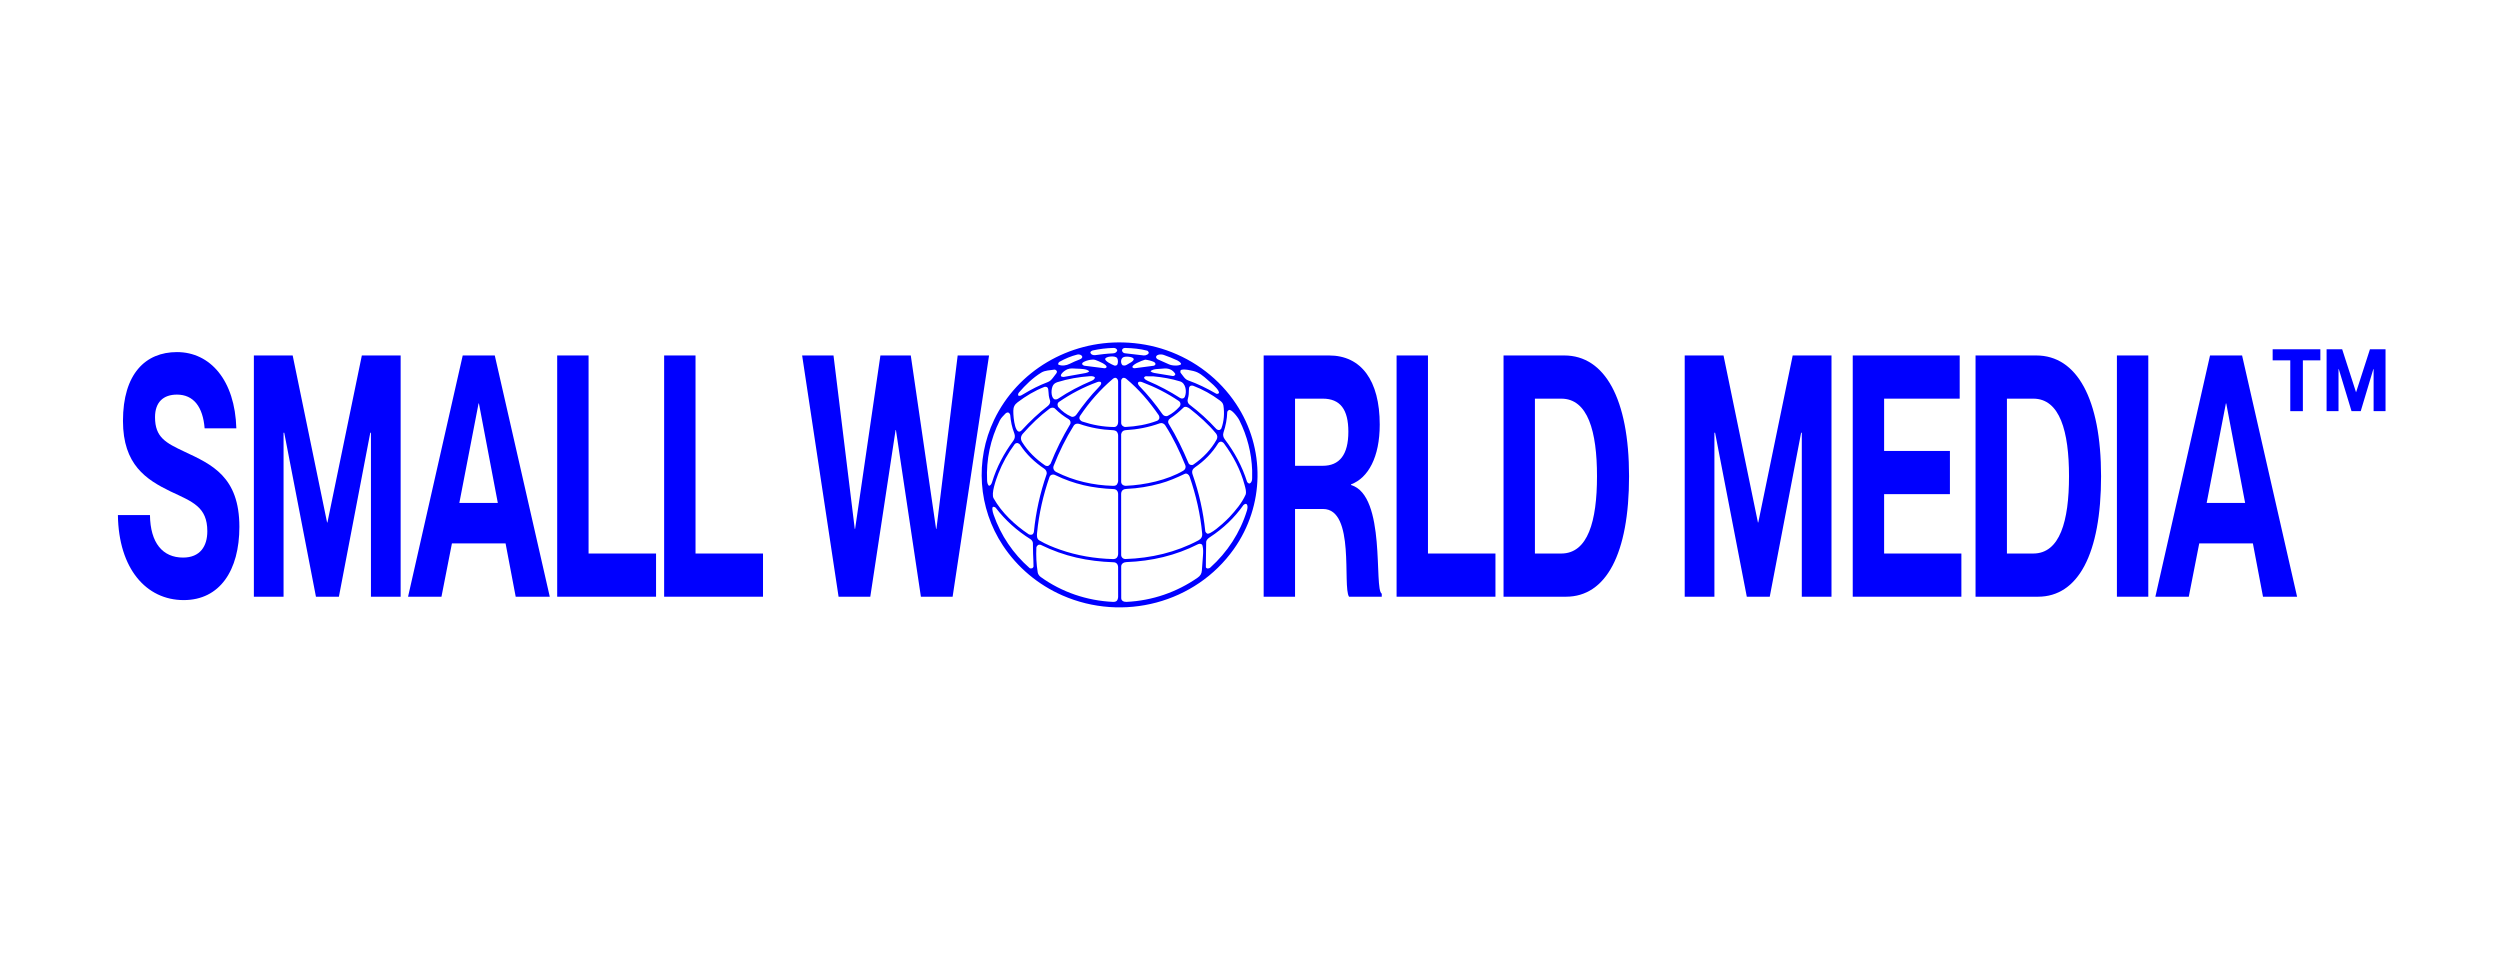
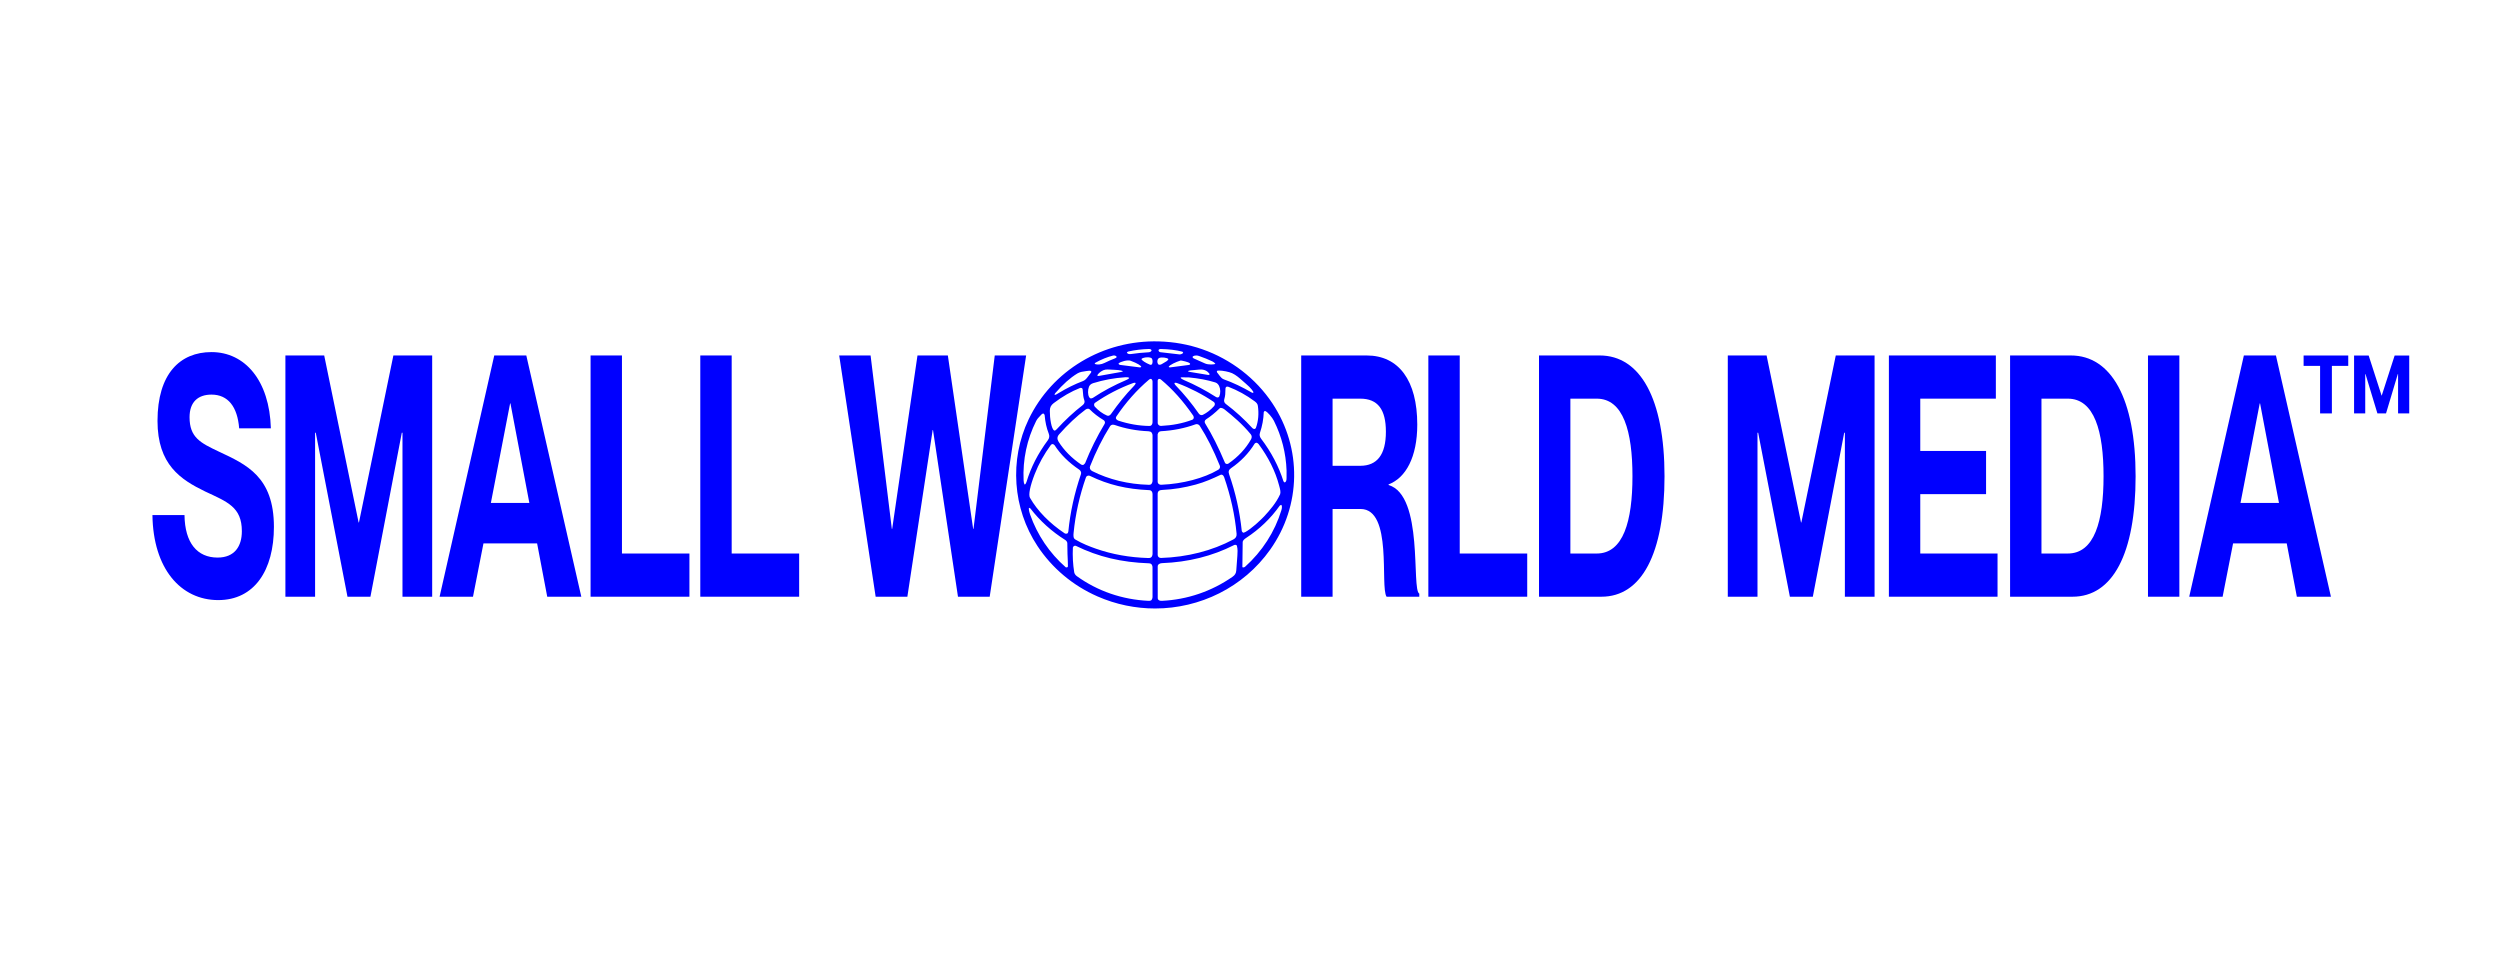
- <svg xmlns="http://www.w3.org/2000/svg" version="1.1" id="Layer_1" viewBox="0 0 595.336 228.999" enable-background="new 0 0 595.336 228.999" xml:space="preserve">
+ <svg xmlns="http://www.w3.org/2000/svg" version="1.1" id="Layer_1" x="0px" y="0px" width="595.336px" height="228.999px" viewBox="0 0 595.336 228.999" enable-background="new 0 0 595.336 228.999" xml:space="preserve">
  <g>
-     <path fill="#0000FF" d="M43.907,107.548c-4.42-2.089-6.991-3.374-6.991-8.195c0-3.616,2.008-5.384,5.223-5.384   c3.937,0,6.187,2.892,6.589,8.035h7.553c-0.322-11.409-6.187-18.159-14.141-18.159c-7.473,0-12.857,5.142-12.857,16.391   c0,10.446,5.544,13.981,11.329,16.793c5.304,2.492,8.758,3.696,8.758,9.482c0,3.535-1.687,6.267-5.785,6.267   c-4.821,0-7.794-3.455-7.874-10.125h-7.633c0.16,12.776,6.749,20.249,15.668,20.249c8.598,0,13.259-7.071,13.259-17.437   C57.004,113.494,50.414,110.601,43.907,107.548z" />
-     <polygon fill="#0000FF" points="77.971,124.421 77.89,124.421 69.695,84.648 60.455,84.648 60.455,142.098 67.525,142.098    67.525,103.047 67.686,103.047 75.238,142.098 80.703,142.098 88.175,103.047 88.335,103.047 88.335,142.098 95.407,142.098    95.407,84.648 86.167,84.648  " />
-     <path fill="#0000FF" d="M110.19,84.648l-13.017,57.45h7.955l2.492-12.695h12.775l2.41,12.695h8.115l-13.097-57.45H110.19z    M109.386,119.761l4.58-23.702h0.08l4.5,23.702H109.386z" />
-     <polygon fill="#0000FF" points="140.159,84.648 132.686,84.648 132.686,142.098 156.228,142.098 156.228,131.813 140.159,131.813     " />
-     <polygon fill="#0000FF" points="165.628,84.648 158.155,84.648 158.155,142.098 181.698,142.098 181.698,131.813 165.628,131.813     " />
-     <polygon fill="#0000FF" points="228.056,84.648 222.995,125.947 222.913,125.947 216.887,84.648 209.656,84.648 203.629,125.947    203.549,125.947 198.487,84.648 191.015,84.648 199.693,142.098 207.246,142.098 213.272,102.405 213.352,102.405 219.298,142.098    226.851,142.098 235.528,84.648  " />
-     <path fill="#0000FF" d="M321.732,115.502v-0.16c4.098-1.526,6.83-6.508,6.83-14.223c0-10.525-4.42-16.471-12.053-16.471h-15.587   v57.45h7.473v-20.891h6.669c7.714,0,4.58,18.481,6.187,20.891h7.794v-0.724C327.116,140.41,330.169,117.993,321.732,115.502z    M314.983,110.922h-6.589V94.933h6.589c4.178,0,6.107,2.572,6.107,7.874C321.09,108.271,319,110.922,314.983,110.922z" />
-     <polygon fill="#0000FF" points="340.048,84.648 332.575,84.648 332.575,142.098 356.119,142.098 356.119,131.813 340.048,131.813     " />
-     <path fill="#0000FF" d="M372.508,84.648h-14.463v57.45h14.865c9.562,0,15.025-10.205,15.025-28.685   C387.935,94.933,382.15,84.648,372.508,84.648z M371.785,131.813h-6.268V94.933h6.268c6.347,0,8.517,7.794,8.517,18.481   S378.132,131.813,371.785,131.813z" />
-     <polygon fill="#0000FF" points="418.705,124.421 418.625,124.421 410.429,84.648 401.188,84.648 401.188,142.098 408.26,142.098    408.26,103.047 408.421,103.047 415.973,142.098 421.437,142.098 428.91,103.047 429.07,103.047 429.07,142.098 436.141,142.098    436.141,84.648 426.902,84.648  " />
-     <polygon fill="#0000FF" points="448.673,117.672 464.342,117.672 464.342,107.387 448.673,107.387 448.673,94.933 466.672,94.933    466.672,84.648 441.201,84.648 441.201,142.098 467.073,142.098 467.073,131.813 448.673,131.813  " />
-     <path fill="#0000FF" d="M484.909,84.648h-14.463v57.45h14.865c9.561,0,15.025-10.205,15.025-28.685   C500.336,94.933,494.552,84.648,484.909,84.648z M484.186,131.813h-6.267V94.933h6.267c6.348,0,8.518,7.794,8.518,18.481   S490.534,131.813,484.186,131.813z" />
-     <rect x="504.109" y="84.648" fill="#0000FF" width="7.473" height="57.45" />
-     <path fill="#0000FF" d="M526.285,84.648l-13.016,57.45h7.955l2.49-12.695h12.775l2.41,12.695h8.116l-13.097-57.45H526.285z    M525.483,119.761l4.579-23.702h0.081l4.499,23.702H525.483z" />
-     <polygon fill="#0000FF" points="541.198,85.812 545.393,85.812 545.393,97.911 548.393,97.911 548.393,85.812 552.556,85.812    552.556,83.173 541.198,83.173  " />
-     <polygon fill="#0000FF" points="564.367,83.173 561.076,93.377 561.043,93.377 557.752,83.173 554.041,83.173 554.041,97.911    556.881,97.911 556.881,87.894 556.946,87.894 559.979,97.911 562.172,97.911 565.173,87.894 565.238,87.894 565.238,97.911    568.078,97.911 568.078,83.173  " />
-     <path id="swm-lockup-glyph" fill="#0000FF" d="M277.781,83.406c-3.304-1.153-6.758-1.756-10.255-1.855c-12.987-0.366-25.204,6.737-30.797,18.435   c-4.604,9.629-3.791,20.999,2.091,29.903c3.46,5.237,8.378,9.355,14.165,11.899c14.446,6.35,31.7,1.843,40.825-11.023   c7.335-10.342,7.545-24.024,0.54-34.577C290.416,90.259,284.573,85.777,277.781,83.406z M291.338,96.575   c0.272,1.82,0.151,3.717-0.487,5.437c-0.077,0.209-0.378,0.39-0.541,0.401c-0.196,0.012-0.523-0.102-0.693-0.287   c-1.939-2.12-4.036-4.02-6.328-5.756c-0.425-0.322-0.581-0.848-0.438-1.333c0.514-1.737,0.004-2.606,0.527-3.076   c0.17-0.153,0.519-0.191,0.78-0.09c2.258,0.865,4.364,2.032,6.303,3.475C290.887,95.661,291.254,96.016,291.338,96.575z    M274.678,89.623c2.171,0.208,4.262,0.565,6.343,1.202c1.366,0.418,1.631,2.452,1.139,3.628c-0.207,0.495-0.747,0.566-1.152,0.308   c-2.452-1.565-4.972-2.908-7.653-4.045c-0.351-0.149-0.717-0.356-0.89-0.675c-0.105-0.194,0.221-0.437,0.404-0.435L274.678,89.623z    M273.982,88.4c0.627-0.632,1.951-0.497,2.999-0.63c1.174-0.15,2.291,0.22,2.906,1.294c-0.013,0.294-0.313,0.53-0.653,0.473   l-4.398-0.727C274.486,88.752,274.229,88.631,273.982,88.4z M280.72,95.495c0.48,0.325,0.499,0.98,0.14,1.375   c-0.81,0.89-1.706,1.621-2.744,2.135c-0.469,0.233-0.997,0.046-1.29-0.374c-1.663-2.385-3.465-4.591-5.484-6.68   c-0.211-0.219-0.466-0.609-0.312-0.864c0.172-0.284,0.638-0.203,0.952-0.086C275.067,92.158,278.004,93.657,280.72,95.495z    M275.917,98.848c0.144,0.209,0.204,0.561,0.156,0.772c-0.044,0.19-0.249,0.479-0.538,0.587c-2.439,0.914-4.947,1.344-7.514,1.47   c-0.487,0.024-1.026-0.412-1.026-0.926l-0.005-10.12c0-0.25,0.228-0.543,0.391-0.619c0.206-0.096,0.572-0.007,0.793,0.177   C271.173,92.674,273.708,95.639,275.917,98.848z M268.035,102.436c2.798-0.156,5.502-0.677,8.139-1.628   c0.482-0.174,1.021,0.029,1.299,0.463c1.92,2.999,3.45,6.204,4.793,9.527c0.19,0.469-0.001,1.004-0.473,1.283   c-3.819,2.256-9.177,3.41-13.648,3.606c-0.594,0.026-1.157-0.333-1.157-0.955l-0.002-11.356   C267.111,102.809,267.454,102.469,268.035,102.436z M278.323,100.944c-0.287-0.465-0.132-1.014,0.34-1.315   c1.165-0.746,2.174-1.615,3.174-2.584c0.403-0.39,1.128-0.015,1.491,0.272c2.275,1.804,4.42,3.684,6.253,5.921   c0.346,0.421,0.4,0.974,0.126,1.466c-1.32,2.372-3.235,4.346-5.503,5.91c-0.374,0.258-0.99,0.116-1.169-0.308   C281.678,107.084,280.178,103.947,278.323,100.944z M285.071,88.645c1.282,0.594,2.254,1.633,3.316,2.523   c0.69,0.579,2.095,1.919,1.87,2.434c-0.059,0.134-0.437,0.264-0.636,0.149c-2.189-1.266-4.357-2.337-6.713-3.179   c-0.453-0.162-0.792-0.522-1.061-0.876l-0.695-0.913c-0.086-0.113-0.076-0.452-0.02-0.566   C281.397,87.677,284.206,88.244,285.071,88.645z M277.136,84.523c1.119,0.391,2.173,0.809,3.241,1.311   c0.296,0.139,0.629,0.391,0.831,0.685c0.387,0.563-1.744,0.728-2.788,0.263l-2.717-1.209c-0.191-0.085-0.393-0.341-0.405-0.507   C275.254,84.477,276.319,84.238,277.136,84.523z M275.169,86.676c0.006,0.128-0.234,0.397-0.4,0.418l-4.55,0.595   c-0.188,0.025-0.476-0.08-0.535-0.23c-0.226-0.576,2.049-1.544,3.022-1.818c0.768,0.095,1.481,0.27,2.167,0.586   C275.008,86.372,275.163,86.548,275.169,86.676z M267.987,82.859c1.764,0.043,3.507,0.207,5.203,0.647   c0.152,0.039,0.331,0.303,0.362,0.431c0.093,0.383-0.694,0.763-1.169,0.708l-4.545-0.526c-0.365-0.042-0.652-0.416-0.645-0.665   C267.203,83.029,267.57,82.848,267.987,82.859z M266.268,114.502c0,0.34-0.169,0.718-0.307,0.889   c-0.201,0.251-0.56,0.312-0.927,0.303c-4.687-0.123-9.335-1.181-13.501-3.289c-0.582-0.295-0.851-0.893-0.624-1.469   c1.312-3.33,2.879-6.53,4.762-9.541c0.326-0.521,0.905-0.605,1.399-0.434c2.609,0.9,5.252,1.375,7.991,1.486   c0.319,0.013,0.705,0.145,0.878,0.338c0.182,0.203,0.327,0.581,0.327,0.912L266.268,114.502z M254.485,99.827   c0.414,0.25,0.593,0.8,0.333,1.236c-1.797,3.005-3.344,6.093-4.647,9.38c-0.195,0.213-0.374,0.399-0.514,0.486   c-0.157,0.098-0.602,0.027-0.775-0.091c-2.17-1.481-4.073-3.322-5.464-5.542c-0.435-0.694-0.393-1.393,0.153-2.011   c1.93-2.186,4.016-4.211,6.355-5.961c0.378-0.283,0.954-0.373,1.323,0C252.221,98.304,253.291,99.105,254.485,99.827z    M252.154,95.732c2.847-1.967,5.927-3.567,9.181-4.758c0.331-0.121,0.88-0.165,0.902,0.265c0.016,0.323-0.369,0.746-0.63,1.015   c-1.948,2.014-3.641,4.153-5.269,6.469c-0.292,0.415-0.786,0.675-1.24,0.48c-1.16-0.498-2.164-1.261-3.027-2.196   C251.776,96.688,251.734,96.023,252.154,95.732z M266.265,100.495c0,0.553-0.286,1.199-0.974,1.191   c-2.597-0.028-5.119-0.493-7.546-1.299c-0.277-0.092-0.527-0.334-0.629-0.524c-0.136-0.253-0.085-0.582,0.094-0.848   c2.196-3.27,4.782-6.228,7.776-8.776c0.275-0.234,0.62-0.366,0.874-0.192c0.258,0.177,0.403,0.483,0.403,0.846L266.265,100.495z    M266.054,86.86c-0.088,0.155-0.489,0.268-0.702,0.183c-0.74-0.298-2.112-1.005-2.17-1.506c-0.075-0.64,2.373-0.954,2.846-0.268   C266.28,85.636,266.287,86.446,266.054,86.86z M260.235,83.45c1.618-0.356,3.229-0.547,4.888-0.594   c0.439-0.012,0.797,0.133,0.937,0.574c-0.111,0.469-0.51,0.693-1.026,0.716c-1.454,0.064-2.814,0.231-4.22,0.424   c-0.481,0.066-1.056-0.132-1.161-0.629C259.632,83.722,260.012,83.499,260.235,83.45z M257.747,86.441   c0.464-0.514,2.323-1.01,3.087-0.73c0.876,0.321,2.751,1.102,2.687,1.679c-0.017,0.154-0.267,0.334-0.524,0.302l-4.771-0.6   c-0.114-0.014-0.32-0.149-0.41-0.204C257.724,86.833,257.668,86.529,257.747,86.441z M259.371,88.446   c-0.233,0.211-0.544,0.331-0.87,0.389l-5.175,0.926c-0.121,0.022-0.4-0.036-0.505-0.075c-0.64-0.242,0.403-1.342,1.374-1.752   c0.711-0.3,1.466-0.178,2.215-0.147C257.321,87.825,258.988,87.84,259.371,88.446z M252.298,86.154   c1.345-0.746,2.755-1.348,4.255-1.725c0.427-0.108,1.014,0.069,1.149,0.46c0.112,0.325-0.264,0.58-0.525,0.679   c-0.866,0.332-1.646,0.664-2.478,1.083c-0.781,0.394-1.776,0.534-2.592,0.211C251.827,86.752,252.084,86.273,252.298,86.154z    M259.562,89.581c0.363-0.024,0.927,0.023,1.151,0.249c0.074,0.414-0.41,0.698-0.762,0.848c-2.805,1.194-5.441,2.569-8.003,4.275   c-0.215,0.143-0.534,0.199-0.709,0.166c-0.807-0.15-1.075-1.876-0.596-3.111c0.203-0.523,0.631-0.84,1.169-1.007   C254.339,90.218,256.912,89.758,259.562,89.581z M242.64,93.475c1.56-1.79,3.279-3.488,5.329-4.746   c0.922-0.566,2.078-0.527,3.108-0.715c0.201-0.037,0.465,0.17,0.556,0.298c0.102,0.144,0.042,0.43-0.077,0.586l-0.807,1.058   c-0.326,0.427-0.679,0.82-1.245,1.034c-2.054,0.779-3.904,1.727-5.752,2.845c-0.328,0.198-0.767,0.504-1.119,0.428   C242.304,94.191,242.448,93.695,242.64,93.475z M242.33,95.796c1.96-1.489,4.057-2.748,6.356-3.651   c0.178-0.07,0.568-0.022,0.688,0.081c0.512,0.438,0.099,1.485,0.645,3.059c0.182,0.525-0.035,1.039-0.507,1.404   c-2.225,1.721-4.23,3.622-6.156,5.721c-1.551,1.69-2.074-2.738-2.051-4.584C241.316,96.911,241.624,96.332,242.33,95.796z    M235.505,115.692c-0.347-0.329-0.421-0.827-0.444-1.312c-0.236-4.929,0.798-9.831,3.016-14.24   c0.331-0.657,0.842-1.107,1.323-1.627c0.181-0.195,0.486-0.349,0.728-0.267c0.19,0.064,0.424,0.368,0.446,0.621   c0.126,1.493,0.407,2.896,0.951,4.288c0.253,0.648,0.188,1.249-0.233,1.817c-2.219,2.992-3.95,6.245-5.045,9.847   C236.119,115.239,235.872,115.643,235.505,115.692z M245.812,135.322c-0.127,0.061-0.499,0.069-0.621-0.037   c-3.92-3.42-6.86-7.784-8.575-12.702c-0.287-0.824-0.514-1.944-0.008-1.901c0.132,0.011,0.414,0.11,0.517,0.245   c2.296,2.986,5.052,5.459,8.251,7.458c0.315,0.197,0.589,0.608,0.594,0.944l0.043,2.564l0.072,1.686l0.03,1.294   C246.121,135.043,245.939,135.261,245.812,135.322z M245.85,127.262c-0.184,0.112-0.647,0.12-0.889-0.042   c-3.288-2.19-6.419-5.143-8.353-8.566c-0.617-1.091,0.541-4.375,1.117-5.85c0.986-2.526,2.298-4.858,3.9-7.028   c0.134-0.182,0.499-0.304,0.67-0.276c0.171,0.028,0.48,0.196,0.604,0.387c1.516,2.335,3.496,4.191,5.802,5.747   c0.411,0.277,0.686,0.831,0.51,1.343c-1.521,4.426-2.546,8.957-3,13.627C246.186,126.872,246.011,127.165,245.85,127.262z    M265.974,143.037c-0.196,0.235-0.572,0.309-0.941,0.292c-6.185-0.282-12.193-2.314-17.205-5.932   c-0.362-0.261-0.645-0.675-0.712-1.09c-0.318-1.974-0.413-3.926-0.321-5.917c0.01-0.216,0.236-0.471,0.366-0.579   c0.135-0.112,0.527-0.138,0.714-0.046c5.57,2.738,11.14,3.92,17.316,4.13c0.689,0.023,1.069,0.515,1.069,1.209l0.005,7.031   C266.264,142.476,266.128,142.851,265.974,143.037z M265.949,132.812c-0.246,0.267-0.584,0.334-0.991,0.322   c-4.264-0.124-8.47-0.82-12.503-2.236c-1.739-0.611-3.398-1.28-4.967-2.215c-0.637-0.38-0.586-1.154-0.52-1.825   c0.449-4.544,1.446-8.962,2.949-13.253c0.198-0.566,0.822-0.735,1.337-0.486c4.585,2.217,8.907,3.134,13.991,3.354   c0.639,0.028,1.02,0.53,1.02,1.197l0.003,14.191C266.27,132.256,266.122,132.623,265.949,132.812z M267.575,85.038   c0.722-0.278,2.668-0.005,2.377,0.619c-0.256,0.549-0.924,0.755-1.36,1.052c-0.398,0.265-0.787,0.466-1.273,0.266   C266.787,86.508,266.831,85.324,267.575,85.038z M266.983,117.613c0-0.38,0.145-0.718,0.385-0.909   c0.265-0.21,0.631-0.269,0.993-0.286c2.694-0.124,5.277-0.557,7.885-1.269c2.064-0.564,3.958-1.391,5.859-2.299   c0.52-0.248,1.024,0.189,1.185,0.655c1.518,4.411,2.566,8.923,2.99,13.575c0.068,0.75-0.253,1.256-0.909,1.606   c-5.302,2.829-11.279,4.245-17.343,4.434c-0.582,0.018-1.038-0.411-1.038-0.963L266.983,117.613z M286.465,132.372l-0.263,3.511   c-0.056,0.746-0.378,1.243-0.992,1.671c-4.97,3.463-10.823,5.487-16.94,5.773c-0.644,0.03-1.267-0.237-1.268-0.904l-0.007-7.517   c-0.001-0.708,0.652-1.031,1.28-1.054c5.965-0.222,11.678-1.551,17.014-4.258c0.406-0.206,0.947-0.119,1.068,0.345   C286.563,130.734,286.527,131.55,286.465,132.372z M284.006,113.003c-0.262-0.747-0.064-1.29,0.578-1.73   c2.231-1.529,4.095-3.431,5.51-5.723c0.14-0.227,0.483-0.395,0.69-0.377c0.189,0.016,0.513,0.19,0.673,0.407   c2.211,2.983,3.973,6.305,4.927,9.923c0.195,0.74,0.467,1.559,0.249,2.278c-0.923,2.047-2.372,3.746-3.872,5.372l-0.688,0.687   c-0.909,0.909-3.999,3.672-4.658,3.197c-0.136-0.098-0.375-0.33-0.399-0.557C286.54,121.874,285.544,117.386,284.006,113.003z    M296.94,121.573c-1.606,5.254-4.662,9.946-8.746,13.602c-0.151,0.135-0.412,0.187-0.564,0.205   c-0.138,0.016-0.474-0.121-0.473-0.321l0.012-1.905l0.062-4.031c0.009-0.554,0.493-0.942,0.927-1.226   c3.128-2.047,5.796-4.577,7.94-7.619c0.094-0.134,0.361-0.255,0.486-0.285C296.97,119.901,297.259,120.526,296.94,121.573z    M298.182,112.04l-0.003,1.783c-0.001,0.455-0.042,1.019-0.577,1.302c-0.184,0.098-0.573-0.196-0.649-0.438   c-1.15-3.647-2.954-6.993-5.271-10.046c-0.374-0.493-0.525-1.055-0.326-1.648c0.535-1.598,0.839-3.181,0.896-4.872   c0.006-0.166,0.243-0.405,0.372-0.476c0.555-0.306,2.072,1.555,2.517,2.446C297.007,103.824,298.035,107.874,298.182,112.04z" />
+     <g>
+       <path fill="#0000FF" d="M52.131,107.548c-4.42-2.089-6.991-3.374-6.991-8.195c0-3.616,2.008-5.384,5.223-5.384    c3.937,0,6.187,2.892,6.589,8.035h7.553c-0.322-11.409-6.187-18.159-14.141-18.159c-7.473,0-12.857,5.142-12.857,16.391    c0,10.446,5.544,13.981,11.329,16.793c5.304,2.492,8.758,3.696,8.758,9.482c0,3.535-1.687,6.267-5.785,6.267    c-4.821,0-7.794-3.455-7.874-10.125h-7.633c0.16,12.776,6.749,20.249,15.668,20.249c8.598,0,13.259-7.071,13.259-17.437    C65.228,113.494,58.638,110.601,52.131,107.548z" />
+       <polygon fill="#0000FF" points="85.48,124.421 85.399,124.421 77.204,84.648 67.964,84.648 67.964,142.098 75.034,142.098     75.034,103.047 75.195,103.047 82.747,142.098 88.212,142.098 95.684,103.047 95.844,103.047 95.844,142.098 102.916,142.098     102.916,84.648 93.676,84.648   " />
+       <path fill="#0000FF" d="M117.699,84.648l-13.017,57.45h7.955l2.492-12.695h12.775l2.41,12.695h8.115l-13.097-57.45L117.699,84.648    L117.699,84.648z M116.895,119.761l4.58-23.702h0.08l4.5,23.702H116.895z" />
+       <polygon fill="#0000FF" points="148.108,84.648 140.635,84.648 140.635,142.098 164.177,142.098 164.177,131.813 148.108,131.813       " />
+       <polygon fill="#0000FF" points="174.237,84.648 166.764,84.648 166.764,142.098 190.307,142.098 190.307,131.813 174.237,131.813       " />
+       <polygon fill="#0000FF" points="236.885,84.648 231.824,125.947 231.742,125.947 225.716,84.648 218.485,84.648 212.458,125.947     212.378,125.947 207.316,84.648 199.844,84.648 208.522,142.098 216.075,142.098 222.101,102.405 222.181,102.405     228.127,142.098 235.68,142.098 244.357,84.648   " />
+       <path fill="#0000FF" d="M330.671,115.502v-0.16c4.098-1.526,6.83-6.508,6.83-14.223c0-10.525-4.42-16.471-12.053-16.471h-15.587    v57.45h7.473v-20.891h6.669c7.714,0,4.58,18.481,6.187,20.891h7.794v-0.724C336.055,140.41,339.108,117.993,330.671,115.502z     M323.922,110.922h-6.589V94.933h6.589c4.178,0,6.107,2.572,6.107,7.874C330.029,108.271,327.939,110.922,323.922,110.922z" />
+       <polygon fill="#0000FF" points="347.612,84.648 340.139,84.648 340.139,142.098 363.683,142.098 363.683,131.813 347.612,131.813       " />
+       <path fill="#0000FF" d="M380.952,84.648h-14.463v57.45h14.865c9.562,0,15.025-10.205,15.025-28.685    C396.379,94.933,390.594,84.648,380.952,84.648z M380.229,131.813h-6.268v-36.88h6.268c6.347,0,8.517,7.794,8.517,18.481    S386.576,131.813,380.229,131.813z" />
+       <polygon fill="#0000FF" points="428.964,124.421 428.884,124.421 420.688,84.648 411.447,84.648 411.447,142.098 418.519,142.098     418.519,103.047 418.68,103.047 426.232,142.098 431.696,142.098 439.169,103.047 439.329,103.047 439.329,142.098 446.4,142.098     446.4,84.648 437.161,84.648   " />
+       <polygon fill="#0000FF" points="457.282,117.672 472.951,117.672 472.951,107.387 457.282,107.387 457.282,94.933 475.281,94.933     475.281,84.648 449.81,84.648 449.81,142.098 475.682,142.098 475.682,131.813 457.282,131.813   " />
+       <path fill="#0000FF" d="M493.133,84.648H478.67v57.45h14.865c9.561,0,15.025-10.205,15.025-28.685    C508.56,94.933,502.776,84.648,493.133,84.648z M492.41,131.813h-6.267v-36.88h6.267c6.348,0,8.518,7.794,8.518,18.481    S498.758,131.813,492.41,131.813z" />
+       <rect x="511.508" y="84.648" fill="#0000FF" width="7.473" height="57.45" />
+       <path fill="#0000FF" d="M534.344,84.648l-13.016,57.45h7.955l2.49-12.695h12.775l2.41,12.695h8.116l-13.097-57.45L534.344,84.648    L534.344,84.648z M533.542,119.761l4.579-23.702h0.081l4.499,23.702H533.542z" />
+     </g>
+     <path fill="#0000FF" d="M303.003,96.05c-3.927-5.918-9.856-10.493-16.695-12.88c-3.263-1.139-6.738-1.767-10.331-1.869   c-13.28-0.378-25.455,6.918-31.029,18.577c-4.612,9.647-3.805,21.199,2.108,30.148c3.481,5.27,8.417,9.416,14.273,11.99   c4.437,1.95,9.109,2.885,13.726,2.885c10.667,0,21.022-4.994,27.404-13.992C309.889,120.431,310.103,106.747,303.003,96.05z    M281.705,84.083c-0.167,0.189-0.585,0.346-0.85,0.313l-4.545-0.526c-0.237-0.027-0.427-0.288-0.424-0.411   c0.002-0.096,0.031-0.169,0.089-0.224c0.085-0.082,0.238-0.127,0.42-0.127c0.009,0,0.019,0,0.028,0c0,0,0,0,0,0   c2.02,0.049,3.655,0.252,5.14,0.637c0.058,0.026,0.171,0.185,0.188,0.25C281.755,84.007,281.745,84.039,281.705,84.083z    M289.119,96.702c-0.845,0.928-1.718,1.608-2.67,2.079c-0.337,0.167-0.737,0.046-0.974-0.293c-1.702-2.441-3.504-4.636-5.509-6.71   c-0.224-0.232-0.326-0.482-0.278-0.561c0.03-0.049,0.107-0.073,0.213-0.073c0.12,0,0.275,0.031,0.438,0.091   c3.103,1.164,6.025,2.667,8.686,4.467c0.154,0.104,0.25,0.262,0.272,0.446C289.32,96.346,289.254,96.553,289.119,96.702z    M286.98,100.812c-0.21-0.34-0.103-0.74,0.262-0.973c1.05-0.672,2.041-1.479,3.213-2.615c0.263-0.253,0.852,0.043,1.162,0.288   c1.968,1.561,4.246,3.481,6.215,5.884c0.284,0.346,0.322,0.79,0.101,1.186c-1.249,2.243-3.074,4.203-5.427,5.826   c-0.125,0.086-0.307,0.109-0.478,0.059c-0.152-0.044-0.269-0.139-0.319-0.258C290.139,106.479,288.636,103.493,286.98,100.812z    M290.374,94.356c-0.061,0.144-0.157,0.238-0.289,0.279c-0.154,0.047-0.34,0.016-0.499-0.085c-2.521-1.61-5.037-2.939-7.69-4.064   c-0.404-0.171-0.655-0.356-0.76-0.507c0.016-0.043,0.125-0.119,0.174-0.123l1.798,0.017c2.378,0.229,4.375,0.607,6.283,1.191   c0.502,0.153,0.782,0.557,0.928,0.869C290.652,92.641,290.674,93.637,290.374,94.356z M276.091,85.225   c0.541-0.209,1.815-0.059,2.101,0.246c0.044,0.047,0.038,0.07,0.023,0.102c-0.158,0.337-0.521,0.535-0.873,0.726   c-0.148,0.081-0.613,0.37-0.703,0.417c-0.27,0.142-0.5,0.187-0.768,0.087c-0.208-0.204-0.31-0.585-0.246-0.941   C275.681,85.549,275.851,85.317,276.091,85.225z M275.931,90.239c0.023-0.011,0.056-0.016,0.096-0.016   c0.121,0,0.301,0.05,0.431,0.159c2.774,2.298,5.292,5.114,7.697,8.608c0,0,0,0,0,0c0.105,0.153,0.15,0.434,0.119,0.573   c-0.028,0.12-0.18,0.334-0.382,0.41c-2.25,0.843-4.683,1.319-7.439,1.454c-0.183,0.009-0.391-0.078-0.547-0.226   c-0.14-0.133-0.216-0.293-0.216-0.451l-0.005-10.12C275.684,90.484,275.851,90.275,275.931,90.239z M276.493,102.686   c2.91-0.163,5.595-0.7,8.209-1.642c0.362-0.131,0.785,0.021,1.004,0.362c1.734,2.709,3.251,5.724,4.771,9.486   c0.146,0.359-0.006,0.76-0.368,0.974c-3.411,2.015-8.47,3.35-13.532,3.571c-0.262,0.02-0.533-0.075-0.699-0.235   c-0.131-0.124-0.197-0.282-0.197-0.469l-0.008-11.302C275.779,102.955,276.047,102.711,276.493,102.686z M293.169,111.479   c2.303-1.578,4.181-3.528,5.582-5.798c0.093-0.151,0.352-0.272,0.456-0.259c0.115,0.01,0.373,0.143,0.494,0.307   c2.361,3.186,4.005,6.495,4.886,9.837l0.065,0.242c0.177,0.651,0.361,1.326,0.198,1.87c-0.941,2.087-2.469,3.833-3.82,5.298   l-0.688,0.687c-1.579,1.579-3.963,3.409-4.335,3.171c-0.134-0.096-0.285-0.271-0.296-0.379c-0.478-4.628-1.495-9.182-3.023-13.535   v0C292.466,112.293,292.61,111.862,293.169,111.479z M299.061,101.926c-0.04,0.108-0.25,0.233-0.322,0.238   c-0.127,0.018-0.38-0.083-0.493-0.207c-1.939-2.12-4.02-4.013-6.362-5.786c-0.329-0.25-0.466-0.667-0.349-1.063   c0.266-0.897,0.268-1.577,0.271-2.073c0.002-0.49,0.011-0.732,0.184-0.888c0.055-0.049,0.171-0.082,0.297-0.082   c0.076,0,0.156,0.012,0.227,0.04c2.212,0.848,4.313,2.005,6.244,3.443c0.417,0.308,0.709,0.607,0.778,1.065   C299.816,98.494,299.652,100.332,299.061,101.926z M298.19,93.535c-2.42-1.4-4.566-2.416-6.754-3.198   c-0.423-0.151-0.743-0.524-0.946-0.792l-0.688-0.901c-0.027-0.059-0.023-0.26-0.007-0.308c0.063-0.066,0.251-0.096,0.514-0.096   c0.816,0,2.353,0.285,3.101,0.632c0.94,0.435,1.732,1.14,2.498,1.822c0.253,0.225,0.505,0.45,0.763,0.666   c1.241,1.042,1.885,1.95,1.818,2.114C298.439,93.523,298.251,93.571,298.19,93.535z M287.987,89.224   c-0.076,0.054-0.172,0.083-0.269,0.066l-4.398-0.727c-0.154-0.026-0.284-0.064-0.402-0.12c-0.027-0.013-0.012-0.078,0.022-0.094   c0.413-0.189,0.881-0.162,1.474-0.229c0.297-0.033,0.763-0.067,1.041-0.102c0.63-0.078,1.734-0.059,2.456,0.869   C287.967,88.957,288.151,89.107,287.987,89.224z M286.965,86.554l-2.716-1.209c-0.125-0.055-0.251-0.236-0.258-0.297   c-0.004-0.048,0.004-0.121,0.11-0.203c0.15-0.115,0.433-0.192,0.753-0.192c0.206,0,0.429,0.032,0.642,0.106   c1.194,0.417,2.216,0.831,3.217,1.301c0.272,0.128,0.546,0.348,0.713,0.576C289.15,86.831,287.758,86.908,286.965,86.554z    M283.187,86.896l-4.55,0.595c-0.112,0.013-0.296-0.058-0.323-0.105c-0.006-0.017,0.006-0.047,0.015-0.063   c0.214-0.43,1.75-1.145,2.739-1.448c0.068-0.021,0.22-0.028,0.397,0.013c0.548,0.128,1.045,0.221,1.505,0.407   c0.077,0.031,0.3,0.16,0.336,0.196c0.059,0.059,0.109,0.125,0.106,0.187C283.406,86.777,283.248,86.884,283.187,86.896z    M275.967,116.9c0.232-0.185,0.596-0.221,0.849-0.232c2.639-0.122,5.236-0.539,7.939-1.277c2.166-0.592,4.116-1.463,5.9-2.315   c0.127-0.06,0.255-0.062,0.385-0.009c0.197,0.083,0.376,0.287,0.457,0.52c1.598,4.642,2.571,9.063,2.978,13.516   c0.057,0.625-0.183,1.046-0.778,1.362c-5.036,2.688-10.995,4.211-17.233,4.405c-0.219,0-0.422-0.068-0.569-0.211   c-0.136-0.132-0.211-0.31-0.211-0.502l-0.007-14.544C275.677,117.311,275.785,117.044,275.967,116.9z M276.728,134.102   c6.209-0.23,11.969-1.673,17.118-4.285c0.102-0.052,0.214-0.078,0.32-0.078c0.075,0,0.146,0.014,0.208,0.041   c0.097,0.044,0.158,0.117,0.185,0.223c0.199,0.767,0.159,1.582,0.101,2.352l-0.263,3.511c-0.048,0.642-0.313,1.086-0.886,1.484   c-4.974,3.466-10.787,5.447-16.809,5.729c-0.357,0.026-0.664-0.068-0.839-0.235c-0.112-0.107-0.167-0.244-0.167-0.419l-0.007-7.517   C275.688,134.341,276.248,134.119,276.728,134.102z M296.471,134.988c-0.073,0.065-0.241,0.122-0.422,0.143   c-0.053,0-0.179-0.057-0.198-0.07l0.074-5.934c0.007-0.438,0.439-0.775,0.814-1.021c3.193-2.09,5.887-4.676,8.008-7.686   c0.039-0.056,0.226-0.157,0.338-0.185c0.005-0.001,0.01-0.002,0.016-0.002c0.012,0,0.026,0.005,0.046,0.026   c0.114,0.121,0.207,0.552-0.003,1.239C303.569,126.654,300.569,131.319,296.471,134.988z M300.325,104.49   c-0.352-0.463-0.448-0.94-0.289-1.417c0.555-1.658,0.853-3.275,0.908-4.937c0.014-0.064,0.157-0.225,0.244-0.272   c0.002-0.001,0.008-0.002,0.019-0.002c0.015,0,0.039,0.003,0.074,0.014c0.579,0.18,1.705,1.578,2.08,2.328   c1.854,3.708,2.868,7.692,3.015,11.841l-0.003,1.779c-0.001,0.523-0.076,0.886-0.412,1.071c-0.077-0.001-0.288-0.16-0.326-0.282   C304.517,111.064,302.731,107.659,300.325,104.49z M268.732,83.694c1.583-0.349,3.167-0.541,4.841-0.588c0.015,0,0.029,0,0.044,0   c0.406,0,0.554,0.166,0.624,0.333c-0.121,0.353-0.483,0.444-0.774,0.457c-1.391,0.062-2.702,0.215-4.244,0.426   c-0.379,0.051-0.812-0.096-0.879-0.386C268.366,83.874,268.566,83.731,268.732,83.694z M264.844,88.037l0.218,0.008   c0.681,0.025,1.868,0.07,2.363,0.371c-0.146,0.079-0.322,0.137-0.524,0.173l-5.175,0.926c-0.061,0.01-0.391,0.03-0.407-0.078   c-0.052-0.188,0.599-0.927,1.417-1.272c0.331-0.14,0.677-0.179,1.038-0.179c0.217,0,0.439,0.014,0.666,0.028   C264.574,88.023,264.709,88.031,264.844,88.037z M260.542,96.301c0.012-0.112,0.057-0.266,0.198-0.364   c2.837-1.96,5.908-3.551,9.125-4.729c0.207-0.075,0.447-0.09,0.535-0.032c0.011,0.008,0.029,0.019,0.032,0.074   c0.005,0.11-0.087,0.342-0.56,0.829c-1.812,1.874-3.494,3.939-5.294,6.499c-0.213,0.304-0.584,0.544-0.937,0.395   c-1.066-0.458-2.056-1.177-2.942-2.137C260.584,96.713,260.521,96.498,260.542,96.301z M268.91,89.956   c-0.046,0.227-0.434,0.416-0.612,0.493c-2.967,1.262-5.598,2.668-8.043,4.297c-0.166,0.109-0.417,0.146-0.525,0.128   c-0.176-0.033-0.302-0.198-0.376-0.332c-0.324-0.582-0.338-1.655-0.033-2.444c0.16-0.411,0.5-0.7,1.01-0.858   c2.479-0.769,4.995-1.229,7.692-1.409C268.376,89.804,268.736,89.86,268.91,89.956z M252.202,103.451   c2.1-2.378,4.167-4.317,6.317-5.926c0.16-0.12,0.365-0.198,0.561-0.198c0.16,0,0.314,0.051,0.435,0.174   c0.925,0.933,1.999,1.764,3.284,2.541c0.317,0.191,0.428,0.592,0.248,0.894c-1.852,3.096-3.373,6.163-4.648,9.374   c-0.115,0.125-0.31,0.333-0.424,0.406c-0.083,0.035-0.4-0.008-0.508-0.083c-2.28-1.556-4.095-3.396-5.393-5.468   C251.692,104.555,251.735,103.978,252.202,103.451z M257.349,92.361c0.116,0,0.261,0.025,0.307,0.055   c0.171,0.146,0.195,0.442,0.224,0.953c0.03,0.53,0.067,1.191,0.347,1.999c0.139,0.399-0.016,0.809-0.423,1.124   c-2.113,1.634-4.137,3.515-6.188,5.75c-0.224,0.243-0.41,0.338-0.553,0.279c-0.682-0.27-1.085-2.958-1.063-4.691   c0.01-0.821,0.269-1.335,0.926-1.834c2.099-1.595,4.159-2.778,6.296-3.617C257.251,92.366,257.297,92.361,257.349,92.361z    M274.187,101.264c-0.117,0.116-0.261,0.172-0.44,0.172c-0.003,0-0.006,0-0.01,0c-2.465-0.026-4.979-0.459-7.469-1.286   c-0.207-0.069-0.41-0.26-0.488-0.406c-0.085-0.158-0.054-0.39,0.081-0.59c2.232-3.323,4.833-6.259,7.73-8.725   c0.129-0.109,0.304-0.212,0.446-0.212c0.046,0,0.089,0.011,0.125,0.036c0.19,0.13,0.295,0.358,0.295,0.64l0.002,9.602   C274.459,100.803,274.355,101.098,274.187,101.264z M274.325,86.76c-0.051,0.067-0.328,0.148-0.454,0.098   c-1.056-0.425-2.012-1.053-2.046-1.344c-0.005-0.045,0.086-0.155,0.355-0.256c0.3-0.113,0.703-0.173,1.08-0.173   c0.474,0,0.907,0.095,1.047,0.298C274.514,85.684,274.523,86.404,274.325,86.76z M271.767,87.363   c-0.016,0.046-0.158,0.144-0.301,0.13l-4.772-0.601c-0.06-0.009-0.34-0.139-0.34-0.334c0.43-0.442,2.183-0.907,2.855-0.66   C270.907,86.521,271.794,87.121,271.767,87.363z M265.531,85.334c-0.957,0.367-1.728,0.704-2.501,1.093   c-0.786,0.396-1.701,0.474-2.352,0.248c-0.008-0.066,0.099-0.255,0.185-0.303c1.436-0.796,2.808-1.352,4.195-1.701   c0.342-0.084,0.771,0.065,0.851,0.299C265.954,85.098,265.719,85.264,265.531,85.334z M259.801,88.746l-0.807,1.058   c-0.347,0.454-0.658,0.771-1.135,0.952c-1.934,0.733-3.774,1.644-5.792,2.865l-0.11,0.067c-0.257,0.159-0.603,0.379-0.82,0.341   c-0.023-0.05,0.024-0.262,0.136-0.39c0,0,0,0,0,0c1.896-2.175,3.521-3.623,5.271-4.697c0.62-0.38,1.315-0.46,2.055-0.566   c0.16-0.023,0.452-0.065,0.77-0.098c0.065-0.007,0.233-0.004,0.28,0.019c0.076,0.038,0.182,0.099,0.222,0.157   C259.892,88.495,259.873,88.652,259.801,88.746z M247.727,98.999c0.1-0.104,0.201-0.208,0.3-0.316   c0.117-0.126,0.283-0.209,0.402-0.209c0.023,0,0.044,0.003,0.063,0.009c0.089,0.03,0.263,0.247,0.277,0.405   c0.138,1.639,0.445,3.024,0.967,4.357c0.228,0.584,0.164,1.085-0.201,1.578c-2.357,3.178-4.02,6.424-5.083,9.923   c-0.081,0.267-0.23,0.557-0.424,0.661c-0.208-0.273-0.255-0.658-0.273-1.039c-0.233-4.883,0.8-9.764,2.99-14.116   C246.991,99.764,247.348,99.392,247.727,98.999z M245.03,120.931c0.103,0.009,0.3,0.095,0.341,0.148   c2.279,2.964,5.077,5.493,8.316,7.518c0.255,0.159,0.473,0.497,0.477,0.736l0.043,2.57l0.072,1.682l0.03,1.296   c-0.001,0.053-0.1,0.185-0.16,0.216c-0.071,0.027-0.295,0.028-0.35,0c-3.865-3.372-6.806-7.728-8.503-12.596   C244.968,121.56,244.968,121.007,245.03,120.931z M254.166,127.047c-0.001,0.001-0.001,0.001-0.002,0.001   c-0.103,0.064-0.462,0.07-0.62-0.036c-3.6-2.397-6.539-5.409-8.274-8.48c-0.396-0.7,0.027-2.808,1.132-5.636   c0.951-2.437,2.252-4.782,3.868-6.971c0.068-0.093,0.305-0.179,0.408-0.179c0.008,0,0.015,0,0.021,0.001   c0.11,0.018,0.354,0.152,0.435,0.277c1.443,2.223,3.364,4.126,5.872,5.817c0.306,0.207,0.554,0.646,0.414,1.055   c-1.557,4.529-2.57,9.133-3.013,13.684C254.388,126.778,254.25,126.997,254.166,127.047z M255.488,130.401   c0.005-0.101,0.15-0.293,0.274-0.396c0.039-0.026,0.152-0.046,0.26-0.046c0.072,0,0.143,0.009,0.186,0.03   c5.312,2.611,10.847,3.932,17.418,4.155c0.747,0.025,0.827,0.68,0.827,0.96l0.005,7.029c-0.001,0.289-0.119,0.604-0.233,0.743   c-0.119,0.142-0.391,0.222-0.738,0.202c-6.227-0.284-12.13-2.318-17.07-5.885c-0.318-0.229-0.558-0.593-0.612-0.928   C255.499,134.356,255.395,132.437,255.488,130.401z M274.209,132.643c-0.167,0.181-0.406,0.258-0.8,0.241   c-4.414-0.128-8.595-0.876-12.427-2.222c-1.495-0.525-3.249-1.196-4.922-2.194c-0.485-0.289-0.468-0.889-0.399-1.585   c0.439-4.447,1.427-8.887,2.936-13.195c0.062-0.178,0.184-0.309,0.351-0.378c0.085-0.035,0.177-0.053,0.272-0.053   c0.123,0,0.25,0.029,0.37,0.087c4.35,2.103,8.695,3.145,14.089,3.378c0.576,0.025,0.781,0.506,0.781,0.947l0.003,14.192   C274.463,132.207,274.332,132.508,274.209,132.643z M273.484,115.444c-4.794-0.126-9.426-1.254-13.395-3.263   c-0.478-0.242-0.681-0.706-0.504-1.154c1.356-3.441,2.951-6.638,4.741-9.5c0.182-0.291,0.458-0.396,0.728-0.396   c0.131,0,0.261,0.025,0.378,0.065c2.593,0.894,5.23,1.385,8.062,1.5c0.271,0.011,0.586,0.125,0.702,0.255   c0.127,0.142,0.263,0.451,0.263,0.745l0.002,10.805c0,0.274-0.146,0.602-0.252,0.732   C274.091,115.382,273.849,115.467,273.484,115.444z" />
+     <polygon fill="#0000FF" points="548.568,87.128 552.494,87.128 552.494,98.449 555.301,98.449 555.301,87.128 559.197,87.128    559.197,84.658 548.568,84.658  " />
+     <polygon fill="#0000FF" points="570.249,84.658 567.17,94.207 567.139,94.207 564.059,84.658 560.586,84.658 560.586,98.449    563.244,98.449 563.244,89.076 563.305,89.076 566.143,98.449 568.195,98.449 571.003,89.076 571.064,89.076 571.064,98.449    573.722,98.449 573.722,84.658  " />
  </g>
</svg>
